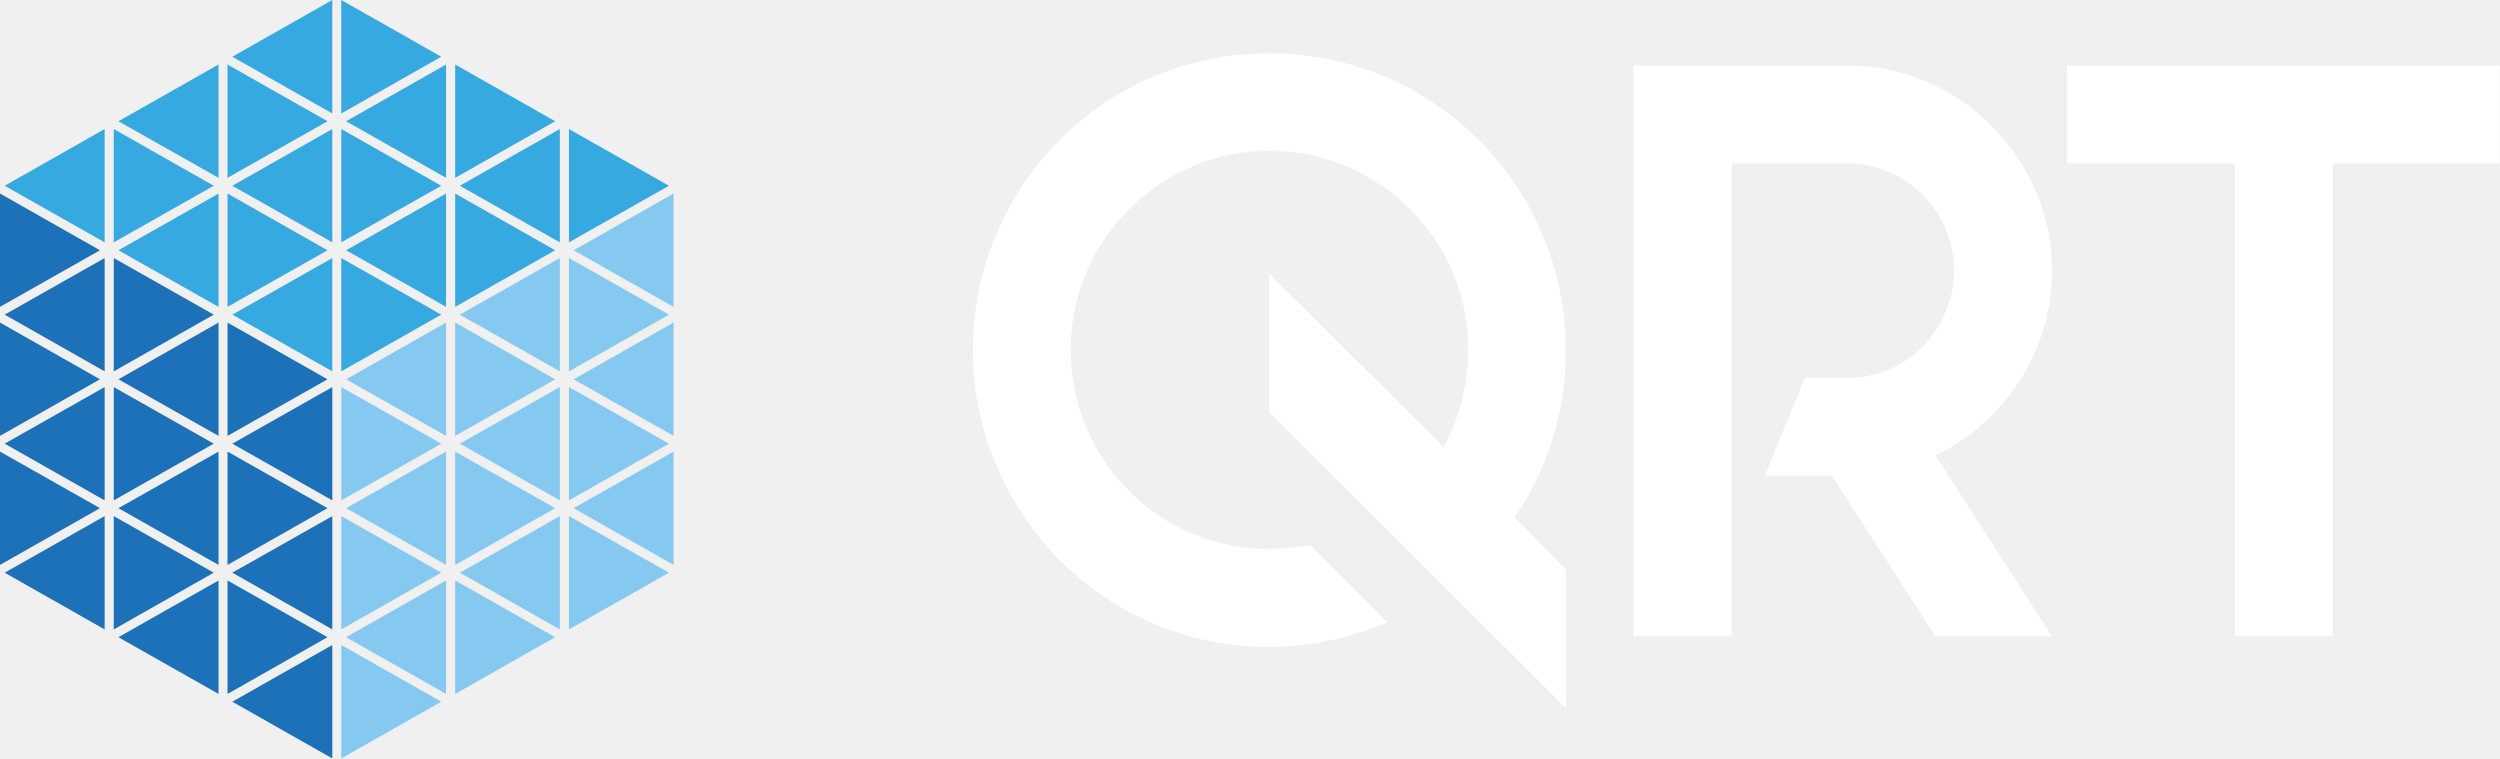
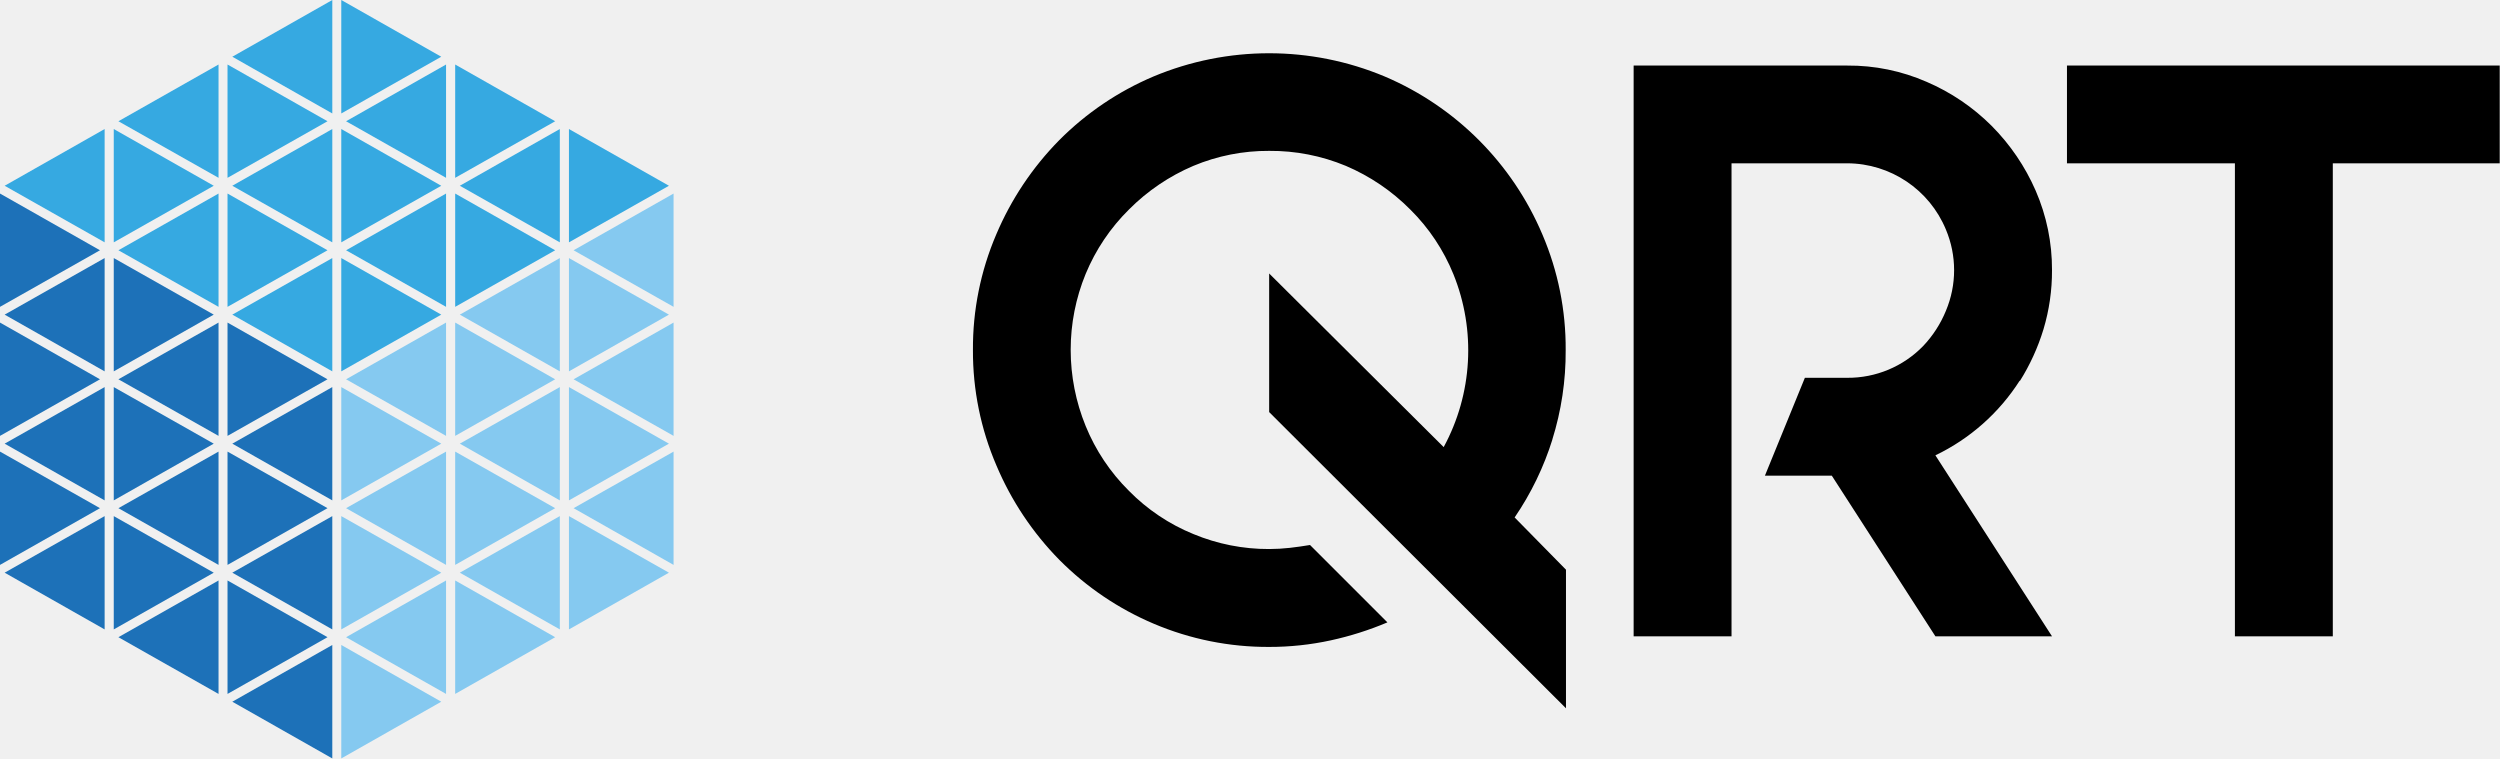
<svg xmlns="http://www.w3.org/2000/svg" viewBox="0 0 167.02 50.67">
  <defs>
-     <style>.cls-1{fill:#fff;}.cls-2{fill:#36a9e1;}.cls-3{fill:#1d71b8;}.cls-4{fill:#85c9f0;}</style>
+     <style>.cls-1{fill:#000;}.cls-2{fill:#36a9e1;}.cls-3{fill:#1d71b8;}.cls-4{fill:#85c9f0;}</style>
  </defs>
  <g id="Layer_2" data-name="Layer 2">
    <g id="qrt">
      <path class="cls-1" d="M155.85,4.38H138.09v6.53h11.22v31.6h6.54V10.91H167V4.38ZM134.94,25.46A14.34,14.34,0,0,0,136.52,22a13.52,13.52,0,0,0,.57-3.95A13.14,13.14,0,0,0,136,12.74a14.18,14.18,0,0,0-2.94-4.33,13.88,13.88,0,0,0-4.34-2.94,13,13,0,0,0-5.31-1.09H109.14V42.51h6.54V10.91h7.73A7.16,7.16,0,0,1,130,15.33a7,7,0,0,1,0,5.44,7.6,7.6,0,0,1-1.52,2.35,7,7,0,0,1-5.07,2.12h-2.83l-2.67,6.54h4.47l6.92,10.73h7.79L129.3,30.42a13.74,13.74,0,0,0,5.64-5m-31.22,3.92a19.63,19.63,0,0,1-2.53,5.23l3.43,3.49v9.26L84.79,27.53V18.27l11.66,11.6a13.56,13.56,0,0,0,.65-11.55A12.91,12.91,0,0,0,94.22,14a13.54,13.54,0,0,0-4.31-2.92,13.06,13.06,0,0,0-5.12-1,12.9,12.9,0,0,0-5.06,1A13.54,13.54,0,0,0,75.42,14a13.09,13.09,0,0,0-2.89,4.3,13.35,13.35,0,0,0-1,5.07,13.48,13.48,0,0,0,1,5.09,13,13,0,0,0,2.89,4.33,12.83,12.83,0,0,0,4.31,2.89,13.07,13.07,0,0,0,5.06,1,12.66,12.66,0,0,0,1.39-.08c.46-.05.9-.12,1.34-.19l5.17,5.17a21.36,21.36,0,0,1-3.78,1.2,19.26,19.26,0,0,1-4.12.44,19.49,19.49,0,0,1-7.71-1.55,19.73,19.73,0,0,1-6.29-4.25,20.18,20.18,0,0,1-4.22-6.32A19.31,19.31,0,0,1,65,23.39a19.31,19.31,0,0,1,1.55-7.71,20.18,20.18,0,0,1,4.22-6.32,19.73,19.73,0,0,1,6.29-4.25,20,20,0,0,1,15.45,0,19.89,19.89,0,0,1,10.54,10.57,19.31,19.31,0,0,1,1.55,7.71,19.65,19.65,0,0,1-.9,6" />
      <polygon class="cls-2" points="7.6 8.62 7.6 16.19 14.28 12.41 7.6 8.62" />
      <polygon class="cls-2" points="14.6 20.5 14.6 12.93 7.91 16.72 14.6 20.5" />
      <polygon class="cls-2" points="6.99 16.19 6.99 8.62 0.31 12.41 6.99 16.19" />
      <polygon class="cls-2" points="22.8 8.62 22.8 16.19 29.48 12.41 22.8 8.62" />
      <polygon class="cls-2" points="29.8 20.5 29.8 12.93 23.12 16.72 29.8 20.5" />
      <polygon class="cls-2" points="38.01 8.62 38.01 16.19 44.69 12.41 38.01 8.62" />
      <polygon class="cls-2" points="37.4 16.19 37.4 8.62 30.72 12.41 37.4 16.19" />
      <polygon class="cls-2" points="15.2 12.93 15.2 20.5 21.88 16.72 15.2 12.93" />
      <polygon class="cls-2" points="22.8 17.24 22.8 24.81 29.48 21.02 22.8 17.24" />
      <polygon class="cls-2" points="22.2 24.81 22.2 17.24 15.52 21.02 22.2 24.81" />
      <polygon class="cls-2" points="30.41 12.93 30.41 20.5 37.09 16.72 30.41 12.93" />
      <polygon class="cls-2" points="14.6 11.88 14.6 4.31 7.91 8.1 14.6 11.88" />
      <polygon class="cls-2" points="22.8 0 22.8 7.58 29.48 3.79 22.8 0" />
      <polygon class="cls-2" points="22.2 0 15.52 3.79 22.2 7.58 22.2 0" />
      <polygon class="cls-2" points="30.41 4.31 30.41 11.88 37.09 8.1 30.41 4.31" />
      <polygon class="cls-2" points="22.2 16.19 22.2 8.62 15.52 12.41 22.2 16.19" />
      <polygon class="cls-2" points="15.2 4.31 15.2 11.88 21.88 8.1 15.2 4.31" />
      <polygon class="cls-2" points="29.8 11.88 29.8 4.31 23.12 8.1 29.8 11.88" />
      <polygon class="cls-3" points="0 12.93 0 20.5 6.68 16.72 0 12.93" />
      <polygon class="cls-3" points="7.6 17.24 7.6 24.81 14.28 21.02 7.6 17.24" />
      <polygon class="cls-3" points="6.99 24.81 6.99 17.24 0.31 21.02 6.99 24.81" />
      <polygon class="cls-3" points="15.2 21.55 15.2 29.12 21.88 25.34 15.2 21.55" />
      <polygon class="cls-3" points="22.2 33.43 22.2 25.86 15.52 29.64 22.2 33.43" />
      <polygon class="cls-3" points="14.6 29.12 14.6 21.55 7.91 25.34 14.6 29.12" />
      <polygon class="cls-3" points="7.6 25.86 7.6 33.43 14.28 29.64 7.6 25.86" />
      <polygon class="cls-3" points="15.2 30.17 15.2 37.74 21.88 33.95 15.2 30.17" />
      <polygon class="cls-3" points="14.6 37.74 14.6 30.17 7.91 33.95 14.6 37.74" />
      <polygon class="cls-3" points="7.6 34.48 7.6 42.05 14.28 38.26 7.6 34.48" />
      <polygon class="cls-3" points="0 21.55 0 29.12 6.68 25.34 0 21.55" />
      <polygon class="cls-3" points="6.99 33.43 6.99 25.86 0.31 29.64 6.99 33.43" />
      <polygon class="cls-3" points="0 30.17 0 37.74 6.68 33.95 0 30.17" />
      <polygon class="cls-3" points="6.99 42.05 6.99 34.48 0.31 38.26 6.99 42.05" />
      <polygon class="cls-3" points="22.2 42.05 22.2 34.48 15.52 38.26 22.2 42.05" />
      <polygon class="cls-3" points="15.2 38.78 15.2 46.36 21.88 42.57 15.2 38.78" />
      <polygon class="cls-3" points="22.2 50.67 22.2 43.09 15.52 46.88 22.2 50.67" />
      <polygon class="cls-3" points="14.6 46.36 14.6 38.78 7.91 42.57 14.6 46.36" />
      <polygon class="cls-4" points="37.4 24.81 37.4 17.24 30.72 21.02 37.4 24.81" />
      <polygon class="cls-4" points="29.8 29.12 29.8 21.55 23.12 25.34 29.8 29.12" />
      <polygon class="cls-4" points="22.8 25.86 22.8 33.43 29.48 29.64 22.8 25.86" />
      <polygon class="cls-4" points="29.8 37.74 29.8 30.17 23.12 33.95 29.8 37.74" />
      <polygon class="cls-4" points="22.8 34.48 22.8 42.05 29.48 38.26 22.8 34.48" />
      <polygon class="cls-4" points="30.41 30.17 30.41 37.74 37.09 33.95 30.41 30.17" />
      <polygon class="cls-4" points="30.41 21.55 30.41 29.12 37.09 25.34 30.41 21.55" />
      <polygon class="cls-4" points="45 20.5 45 12.93 38.32 16.72 45 20.5" />
      <polygon class="cls-4" points="38.01 17.24 38.01 24.81 44.69 21.02 38.01 17.24" />
      <polygon class="cls-4" points="22.8 43.09 22.8 50.67 29.48 46.88 22.8 43.09" />
      <polygon class="cls-4" points="29.8 46.36 29.8 38.78 23.12 42.57 29.8 46.36" />
      <polygon class="cls-4" points="30.41 38.78 30.41 46.36 37.09 42.57 30.41 38.78" />
      <polygon class="cls-4" points="38.01 34.48 38.01 42.05 44.69 38.26 38.01 34.48" />
      <polygon class="cls-4" points="38.01 25.86 38.01 33.43 44.69 29.64 38.01 25.86" />
      <polygon class="cls-4" points="45 37.74 45 30.17 38.32 33.95 45 37.74" />
      <polygon class="cls-4" points="37.4 42.05 37.4 34.48 30.72 38.26 37.4 42.05" />
      <polygon class="cls-4" points="37.4 33.43 37.4 25.86 30.72 29.64 37.4 33.43" />
      <polygon class="cls-4" points="45 29.12 45 21.55 38.32 25.34 45 29.12" />
    </g>
  </g>
</svg>
